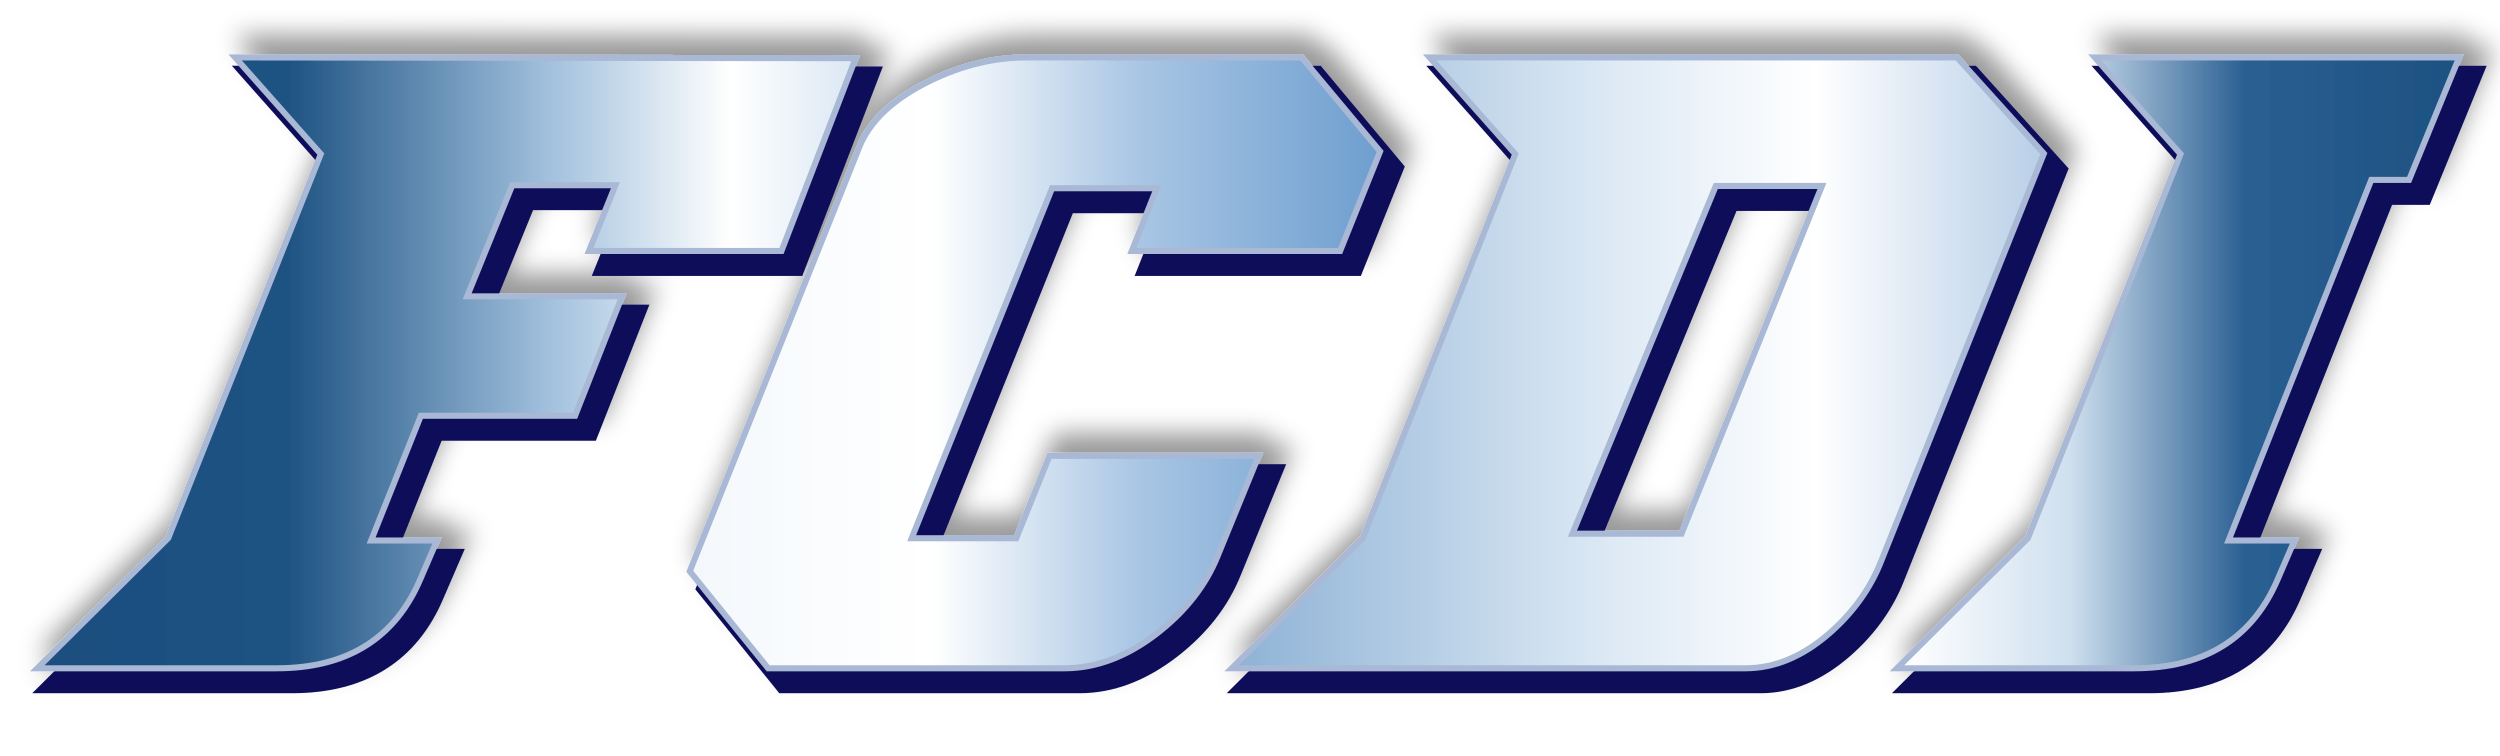
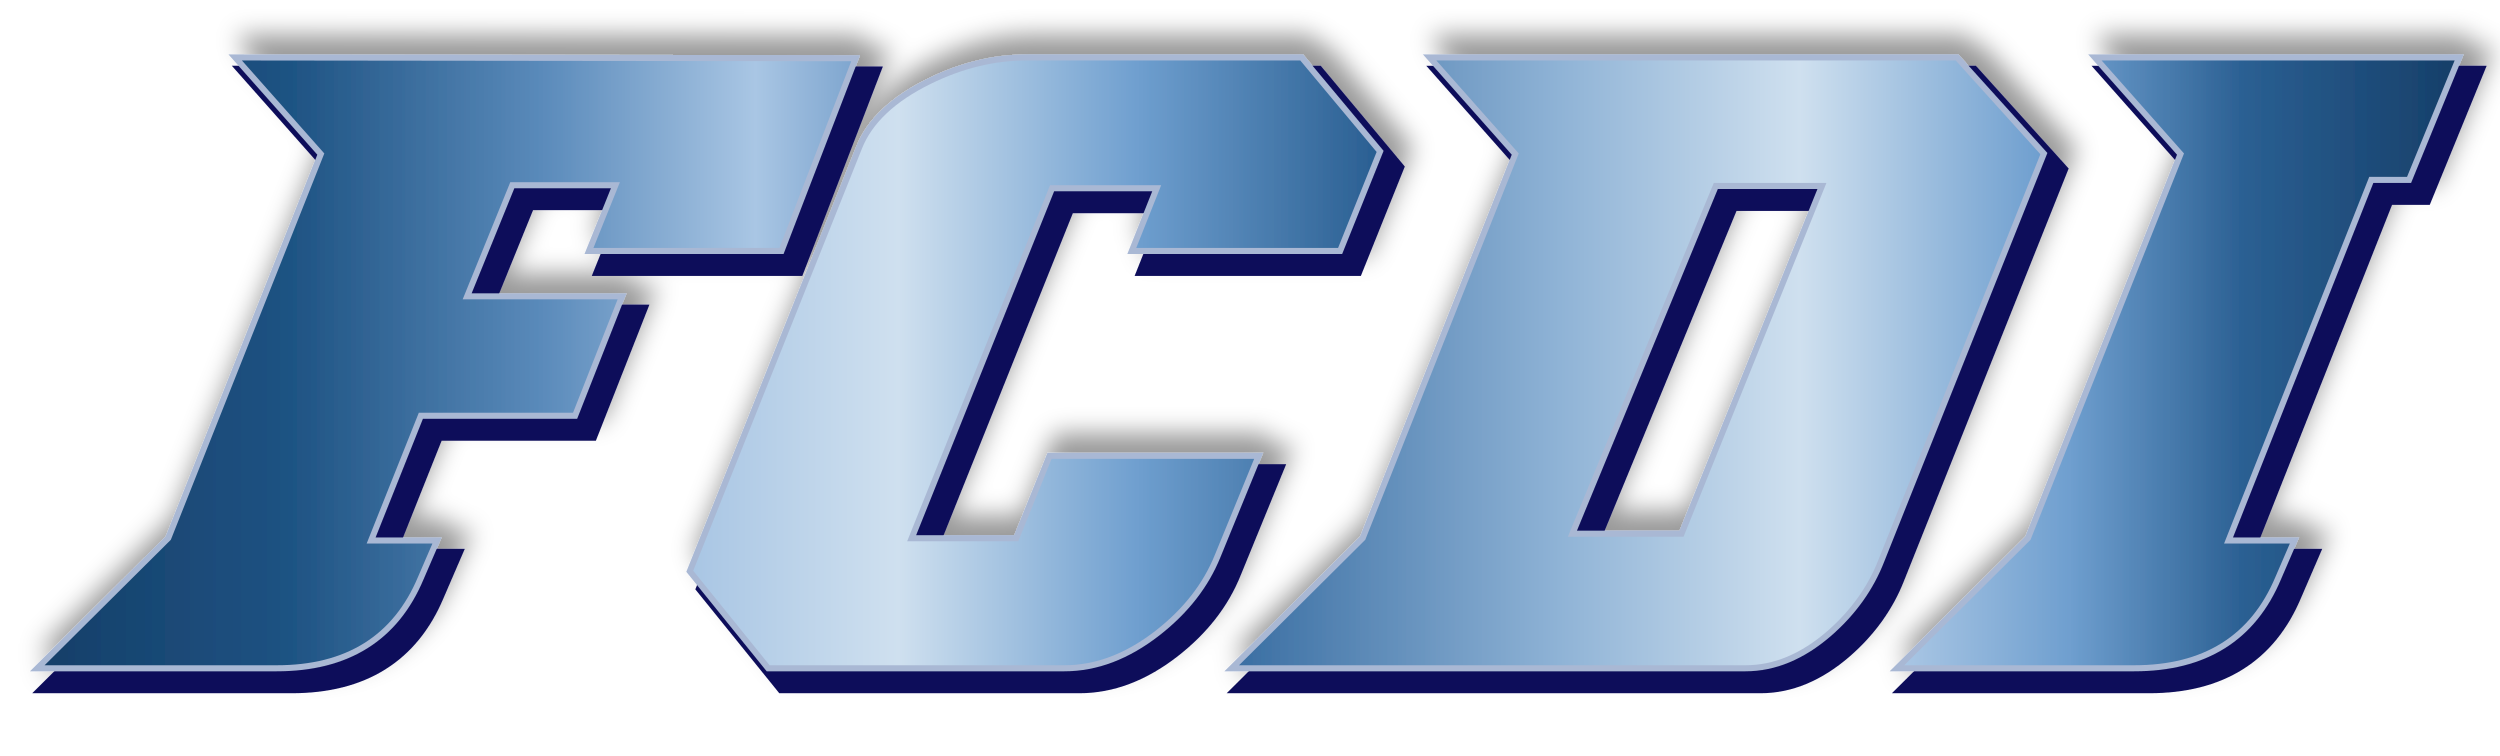
<svg xmlns="http://www.w3.org/2000/svg" viewBox="-160 -880 3307 1000" role="img" aria-label="FCDI">
  <defs>
    <path id="gF" d="M966 799 871 552H625L660 639H515L452 484H657L598 334H394L325 161H412L393 117Q344 0 206 0H-101L66 166L269 677L160 800Z" />
    <path id="gC" d="M953 679 902 552H635L668 635H521L332 164H479L523 273H791L739 146Q716 89 661 46Q602 0 540 0H150L49 125L272 683Q292 734 363 769Q426 800 490 800H852Z" />
    <path id="gD" d="M959 676 745 140Q724 86 677 45Q625 0 569 0H-101L66 166L269 677L160 800H847ZM676 638H527L334 170H487Z" />
    <path id="gI" d="M627 800 564 646H514L322 161H409L390 117Q341 0 203 0H-101L66 166L269 677L160 800Z" />
    <linearGradient id="kF" x1="0" y1="0" x2="1" y2="0">
-       <stop offset="0" stop-color="#1b4f80" />
+       <stop offset="0" stop-color="#163f69" />
      <stop offset="0.3" stop-color="#1d5282" />
-       <stop offset="0.62" stop-color="#9fbfdc" />
-       <stop offset="0.85" stop-color="#ffffff" />
-       <stop offset="1" stop-color="#dce8f4" />
+       <stop offset="0.62" stop-color="#5b8bbb" />
+       <stop offset="0.88" stop-color="#a9c6e4" />
+       <stop offset="1" stop-color="#7fa6cf" />
    </linearGradient>
    <linearGradient id="kC" x1="0" y1="0" x2="1" y2="0">
-       <stop offset="0" stop-color="#f4f8fc" />
-       <stop offset="0.35" stop-color="#ffffff" />
-       <stop offset="0.65" stop-color="#a9c6e4" />
+       <stop offset="0" stop-color="#a9c6e4" />
+       <stop offset="0.3" stop-color="#cfe0ef" />
+       <stop offset="0.65" stop-color="#6f9fcf" />
+       <stop offset="1" stop-color="#2a5f92" />
+     </linearGradient>
+     <linearGradient id="kD" x1="0" y1="0" x2="1" y2="0">
+       <stop offset="0" stop-color="#3b6fa3" />
+       <stop offset="0.4" stop-color="#8fb3d6" />
+       <stop offset="0.7" stop-color="#cfe0ef" />
      <stop offset="1" stop-color="#6f9fcf" />
    </linearGradient>
-     <linearGradient id="kD" x1="0" y1="0" x2="1" y2="0">
-       <stop offset="0" stop-color="#8fb3d6" />
-       <stop offset="0.45" stop-color="#dbe8f4" />
-       <stop offset="0.72" stop-color="#ffffff" />
-       <stop offset="1" stop-color="#b9d0e8" />
-     </linearGradient>
    <linearGradient id="kI" x1="0" y1="0" x2="1" y2="0">
-       <stop offset="0" stop-color="#ffffff" />
-       <stop offset="0.3" stop-color="#cfe0ef" />
+       <stop offset="0" stop-color="#a9c6e4" />
+       <stop offset="0.3" stop-color="#6f9fcf" />
      <stop offset="0.62" stop-color="#2a5f92" />
-       <stop offset="1" stop-color="#1d5282" />
+       <stop offset="1" stop-color="#163f69" />
    </linearGradient>
    <filter id="s" x="-5%" y="-10%" width="115%" height="145%">
      <feDropShadow dx="10" dy="26" stdDeviation="16" flood-color="#000" flood-opacity=".4" />
    </filter>
  </defs>
  <g transform="scale(1,-1)" filter="url(#s)">
    <use href="#gF" transform="translate(20 -22)" fill="#10105a" stroke="#10105a" stroke-width="30" />
    <use href="#gC" transform="translate(728 -22)" fill="#10105a" stroke="#10105a" stroke-width="30" />
    <use href="#gD" transform="translate(1600 -22)" fill="#10105a" stroke="#10105a" stroke-width="30" />
    <use href="#gI" transform="translate(2480 -22)" fill="#10105a" stroke="#10105a" stroke-width="30" />
    <use href="#gF" transform="translate(0 0)" fill="url(#kF)" stroke="#a9b8d4" stroke-width="16" stroke-linejoin="miter" paint-order="stroke" />
    <use href="#gC" transform="translate(708 0)" fill="url(#kC)" stroke="#a9b8d4" stroke-width="16" stroke-linejoin="miter" paint-order="stroke" />
    <use href="#gD" transform="translate(1580 0)" fill="url(#kD)" stroke="#a9b8d4" stroke-width="16" stroke-linejoin="miter" paint-order="stroke" />
    <use href="#gI" transform="translate(2460 0)" fill="url(#kI)" stroke="#a9b8d4" stroke-width="16" stroke-linejoin="miter" paint-order="stroke" />
  </g>
</svg>
